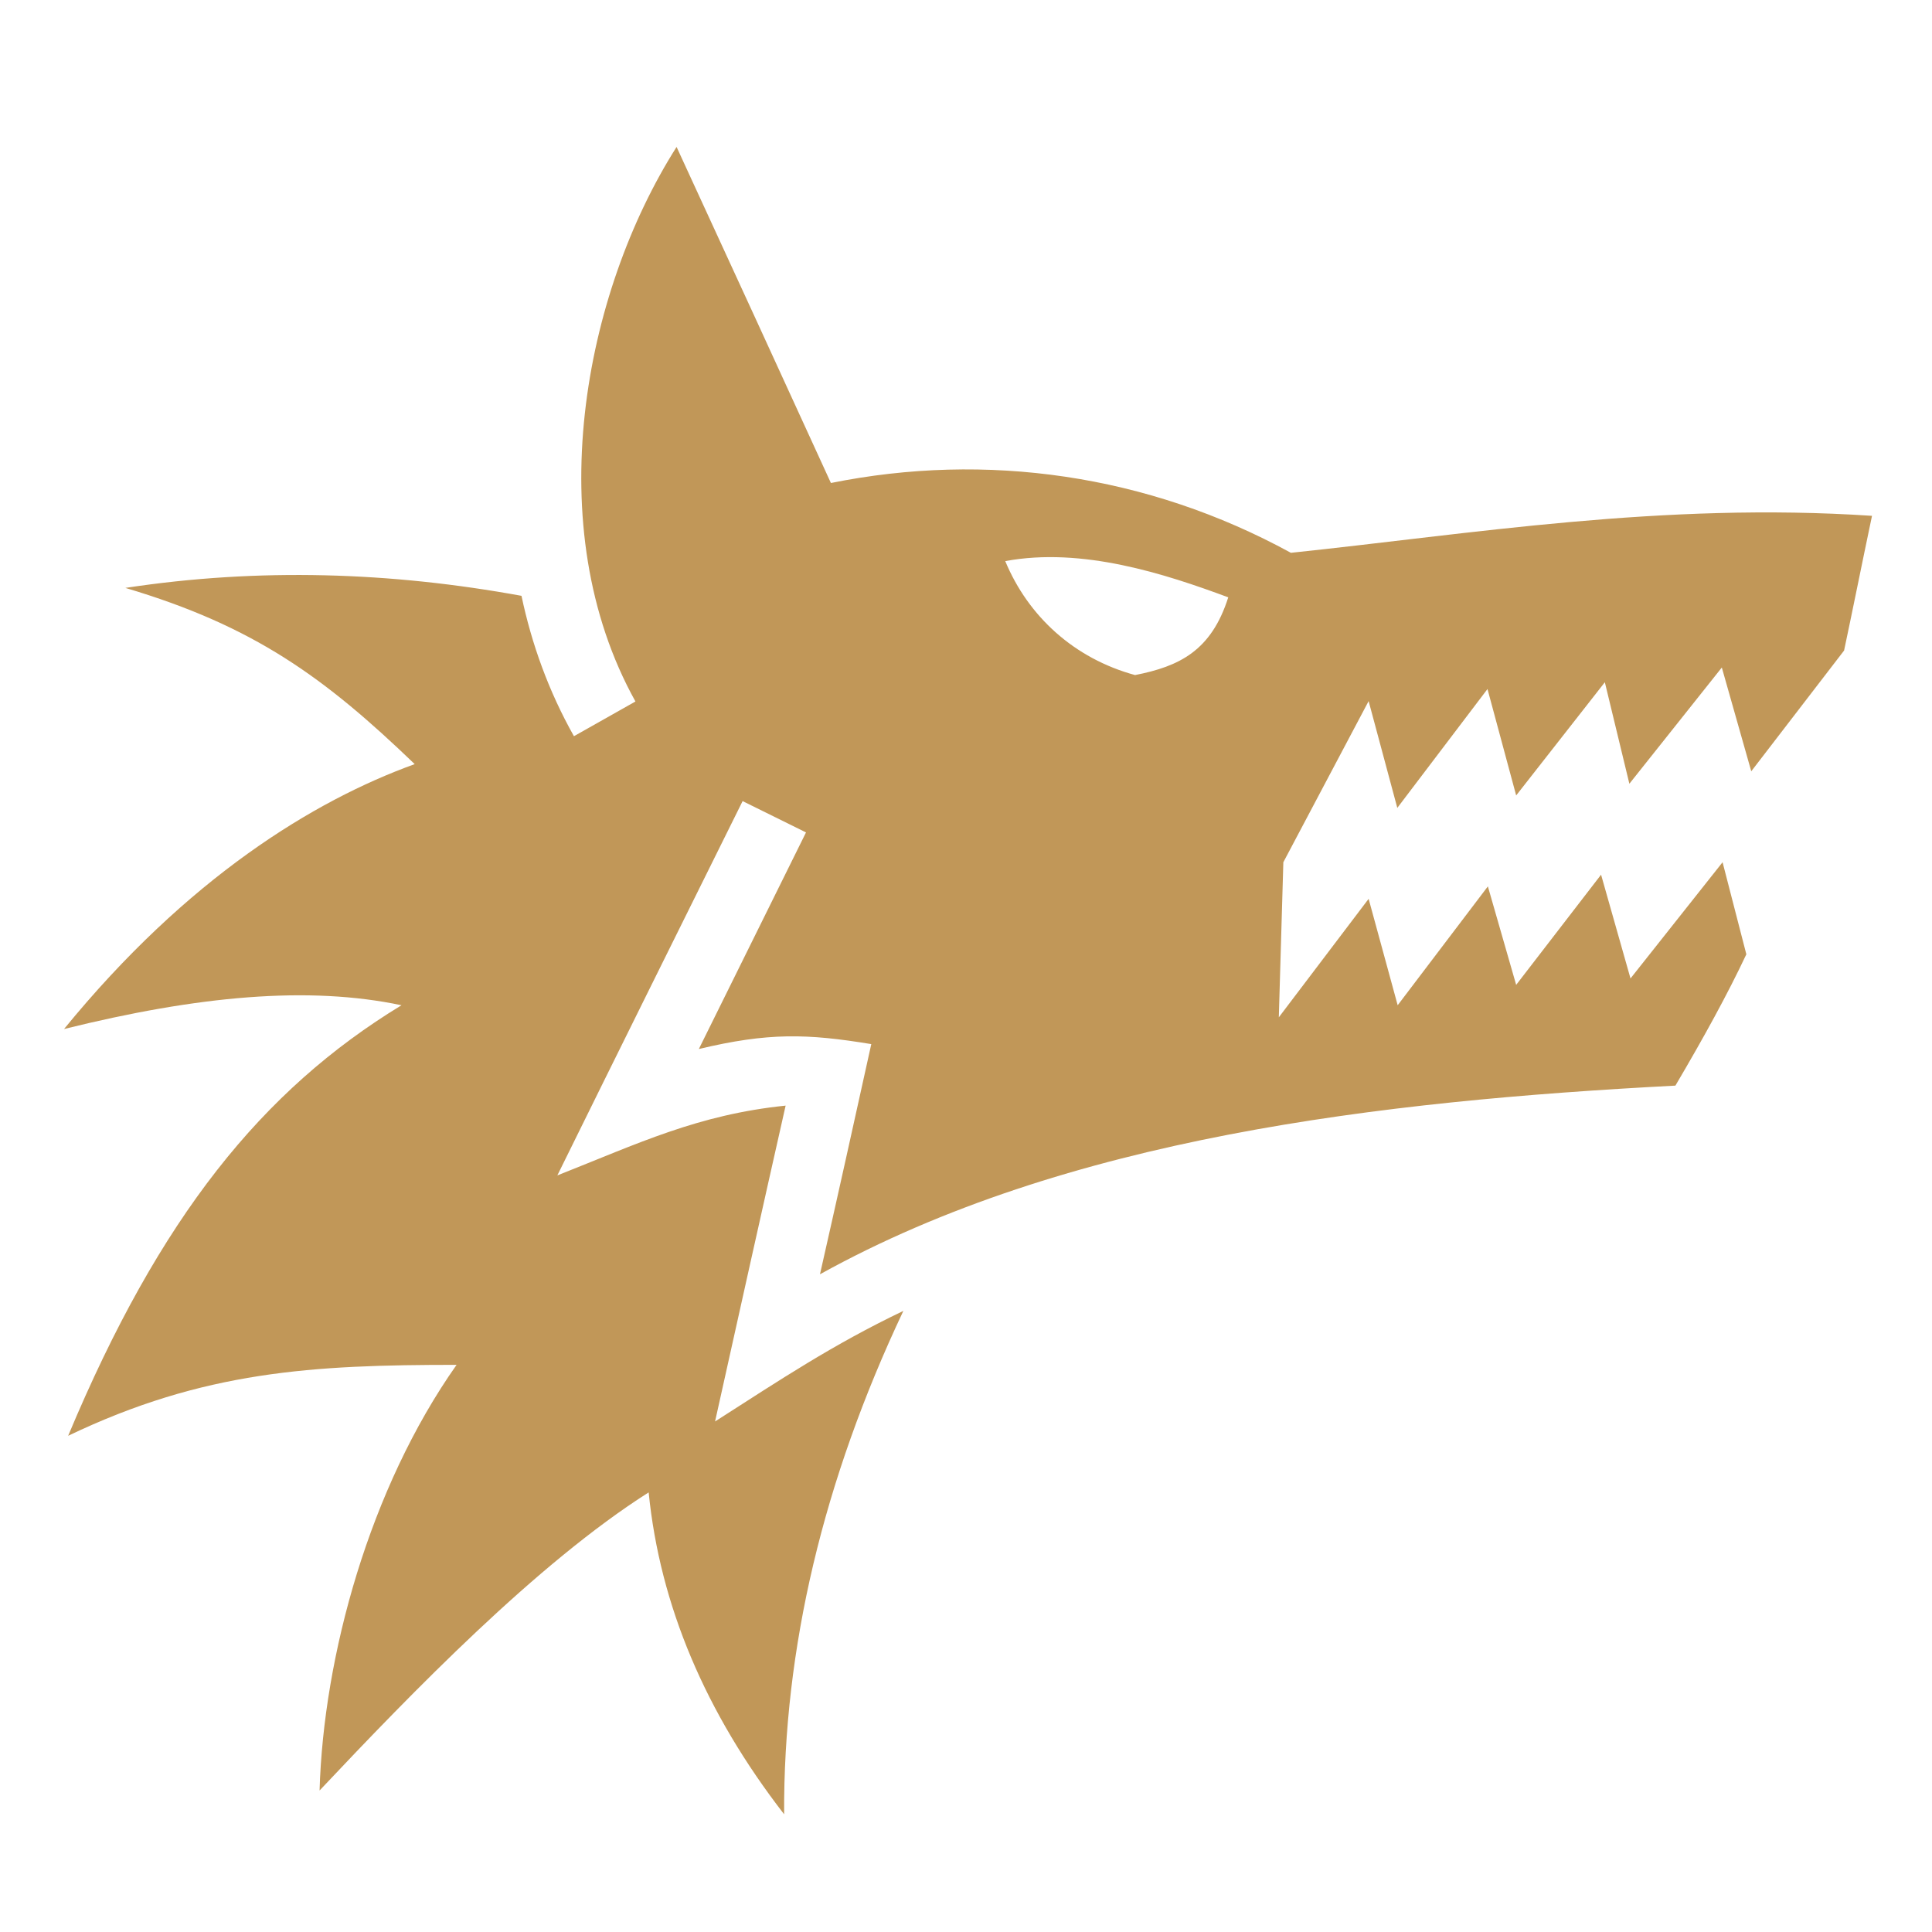
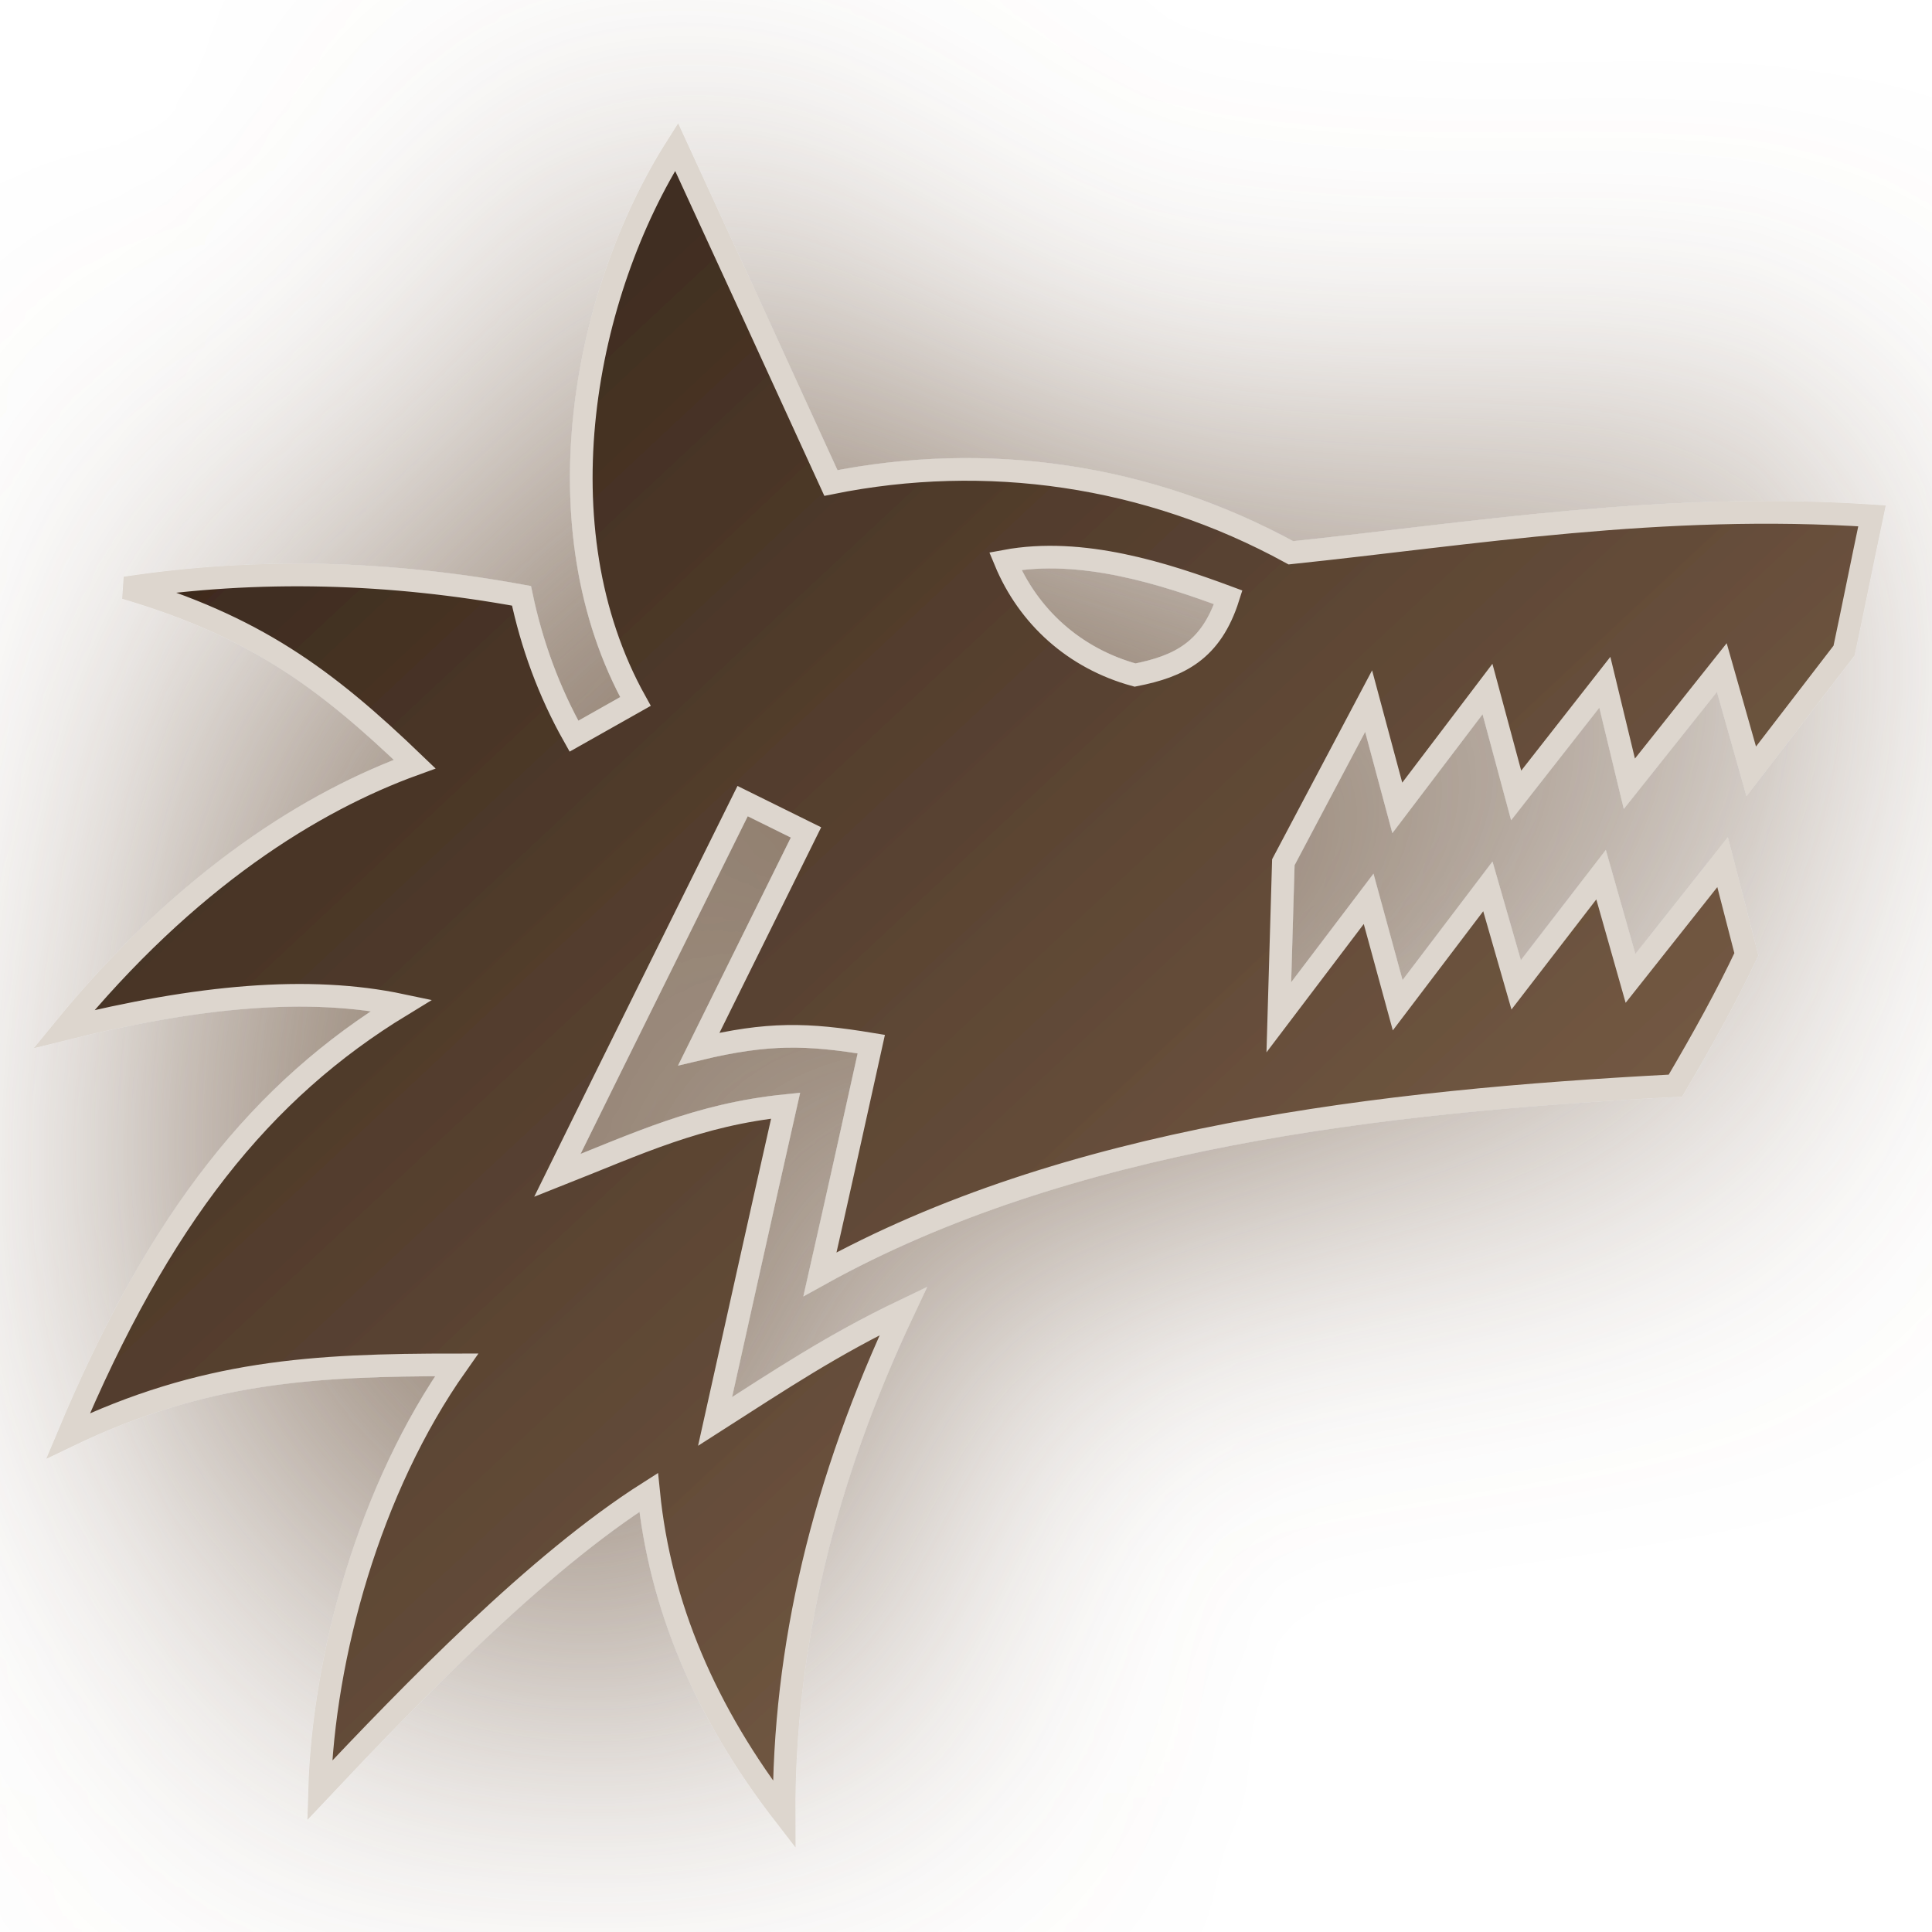
<svg xmlns="http://www.w3.org/2000/svg" viewBox="0 0 512 512">
+   <defs>
+     <filter id="shadow-1" height="300%" width="300%" x="-100%" y="-100%">
+       <feFlood flood-color="rgba(133, 113, 96, 1)" result="flood" />
+       <feComposite in="flood" in2="SourceGraphic" operator="atop" result="composite" />
+       <feGaussianBlur in="composite" stdDeviation="50" result="blur" />
+       <feOffset dx="0" dy="0" result="offset" />
+       <feComposite in="SourceGraphic" in2="offset" operator="over" />
+     </filter>
+     <linearGradient x1="0" x2="1" y1="0" y2="1" id="gradient-1">
+       <stop offset="0%" stop-color="#2e1e14" stop-opacity="1" />
+       <stop offset="100%" stop-color="#8d6f55" stop-opacity="1" />
+     </linearGradient>
+   </defs>
  <g class="" style="" transform="translate(0,0)">
-     <path d="M179.3 38.94C154.7 77.7 142.7 139.7 168.4 185.9l-16.3 9.2c-6.7-11.9-11.2-24.4-13.9-37.2-34.5-6.3-69.42-7.5-104.98-2.1 34.07 10.1 52.77 23.7 76.68 46.7-26.82 9.7-60.25 30.2-92.93 70.2 35.47-8.8 64.83-11.5 89.43-6.3-36.94 22.5-64.06 56.1-88.34 114.1 35.9-17.2 64.89-18.8 102.94-18.8-23.07 32.7-35.27 77.2-36.31 112.8 24.51-26 57.61-60.2 87.21-79 3 29.9 15 58.3 35.9 85.3-.2-43.9 10.3-88.3 31.6-133.4-18.8 9-32.4 18.1-49.9 29.3 6.2-27.9 12.4-55.8 18.7-83.7-23.3 2.4-39 10-60.5 18.5 16.3-33.1 32.7-66.1 49.1-99.2l16.8 8.3-28.4 57.4c18.4-4.4 28.7-4.1 45.7-1.3-4.5 20.4-9 40.7-13.6 61 65.3-36.2 148.3-45.9 226.7-50 7.6-12.9 13.8-24.2 18.8-34.8l-6.3-24.4-24.4 30.8-7.8-27.5-22.5 29.2-7.5-26.1-23.9 31.5-7.7-28.2-23.8 31.4 1.2-41.1 22.6-42.7 7.6 28.3 23.9-31.5 7.6 28.2 23.5-30 6.5 26.9 24.5-30.8 7.8 27.5 24.6-32c2.3-10.8 4.6-22.4 7.4-35.7-55.5-3.7-106.3 4.8-154 9.8-38-20.8-80.8-26.8-121.9-18.5-13.6-29.69-27.2-59.38-40.9-89.06zM325.5 158.3c-4.5 14.2-13 18.3-24.7 20.6-16.1-4.4-28.3-15.5-34.4-30.2 20.4-3.8 42.4 3.4 59.1 9.6z" fill="rgba(193, 151, 88, 1)" fill-opacity="1" />
+     <path d="M179.3 38.94C154.7 77.7 142.7 139.7 168.4 185.9l-16.3 9.2c-6.7-11.9-11.2-24.4-13.9-37.2-34.5-6.3-69.42-7.5-104.98-2.1 34.07 10.1 52.77 23.7 76.68 46.7-26.82 9.7-60.25 30.2-92.93 70.2 35.47-8.8 64.83-11.5 89.43-6.3-36.94 22.5-64.06 56.1-88.34 114.1 35.9-17.2 64.89-18.8 102.94-18.8-23.07 32.7-35.27 77.2-36.31 112.8 24.51-26 57.61-60.2 87.21-79 3 29.9 15 58.3 35.9 85.3-.2-43.9 10.3-88.3 31.6-133.4-18.8 9-32.4 18.1-49.9 29.3 6.2-27.9 12.4-55.8 18.7-83.7-23.3 2.4-39 10-60.5 18.5 16.3-33.1 32.7-66.1 49.1-99.2l16.8 8.3-28.4 57.4c18.4-4.4 28.7-4.1 45.7-1.3-4.5 20.4-9 40.7-13.6 61 65.3-36.2 148.3-45.9 226.7-50 7.6-12.9 13.8-24.2 18.8-34.8l-6.3-24.4-24.4 30.8-7.8-27.5-22.5 29.2-7.5-26.1-23.9 31.5-7.7-28.2-23.8 31.4 1.2-41.1 22.6-42.7 7.6 28.3 23.9-31.5 7.6 28.2 23.5-30 6.5 26.9 24.5-30.8 7.8 27.5 24.6-32c2.3-10.8 4.6-22.4 7.4-35.7-55.5-3.7-106.3 4.8-154 9.8-38-20.8-80.8-26.8-121.9-18.5-13.6-29.69-27.2-59.38-40.9-89.06zM325.5 158.3c-4.5 14.2-13 18.3-24.7 20.6-16.1-4.4-28.3-15.5-34.4-30.2 20.4-3.8 42.4 3.4 59.1 9.6z" fill="url(#gradient-1)" stroke="#ddd6ce" stroke-opacity="1" stroke-width="6" filter="url(#shadow-1)" />
  </g>
</svg>
